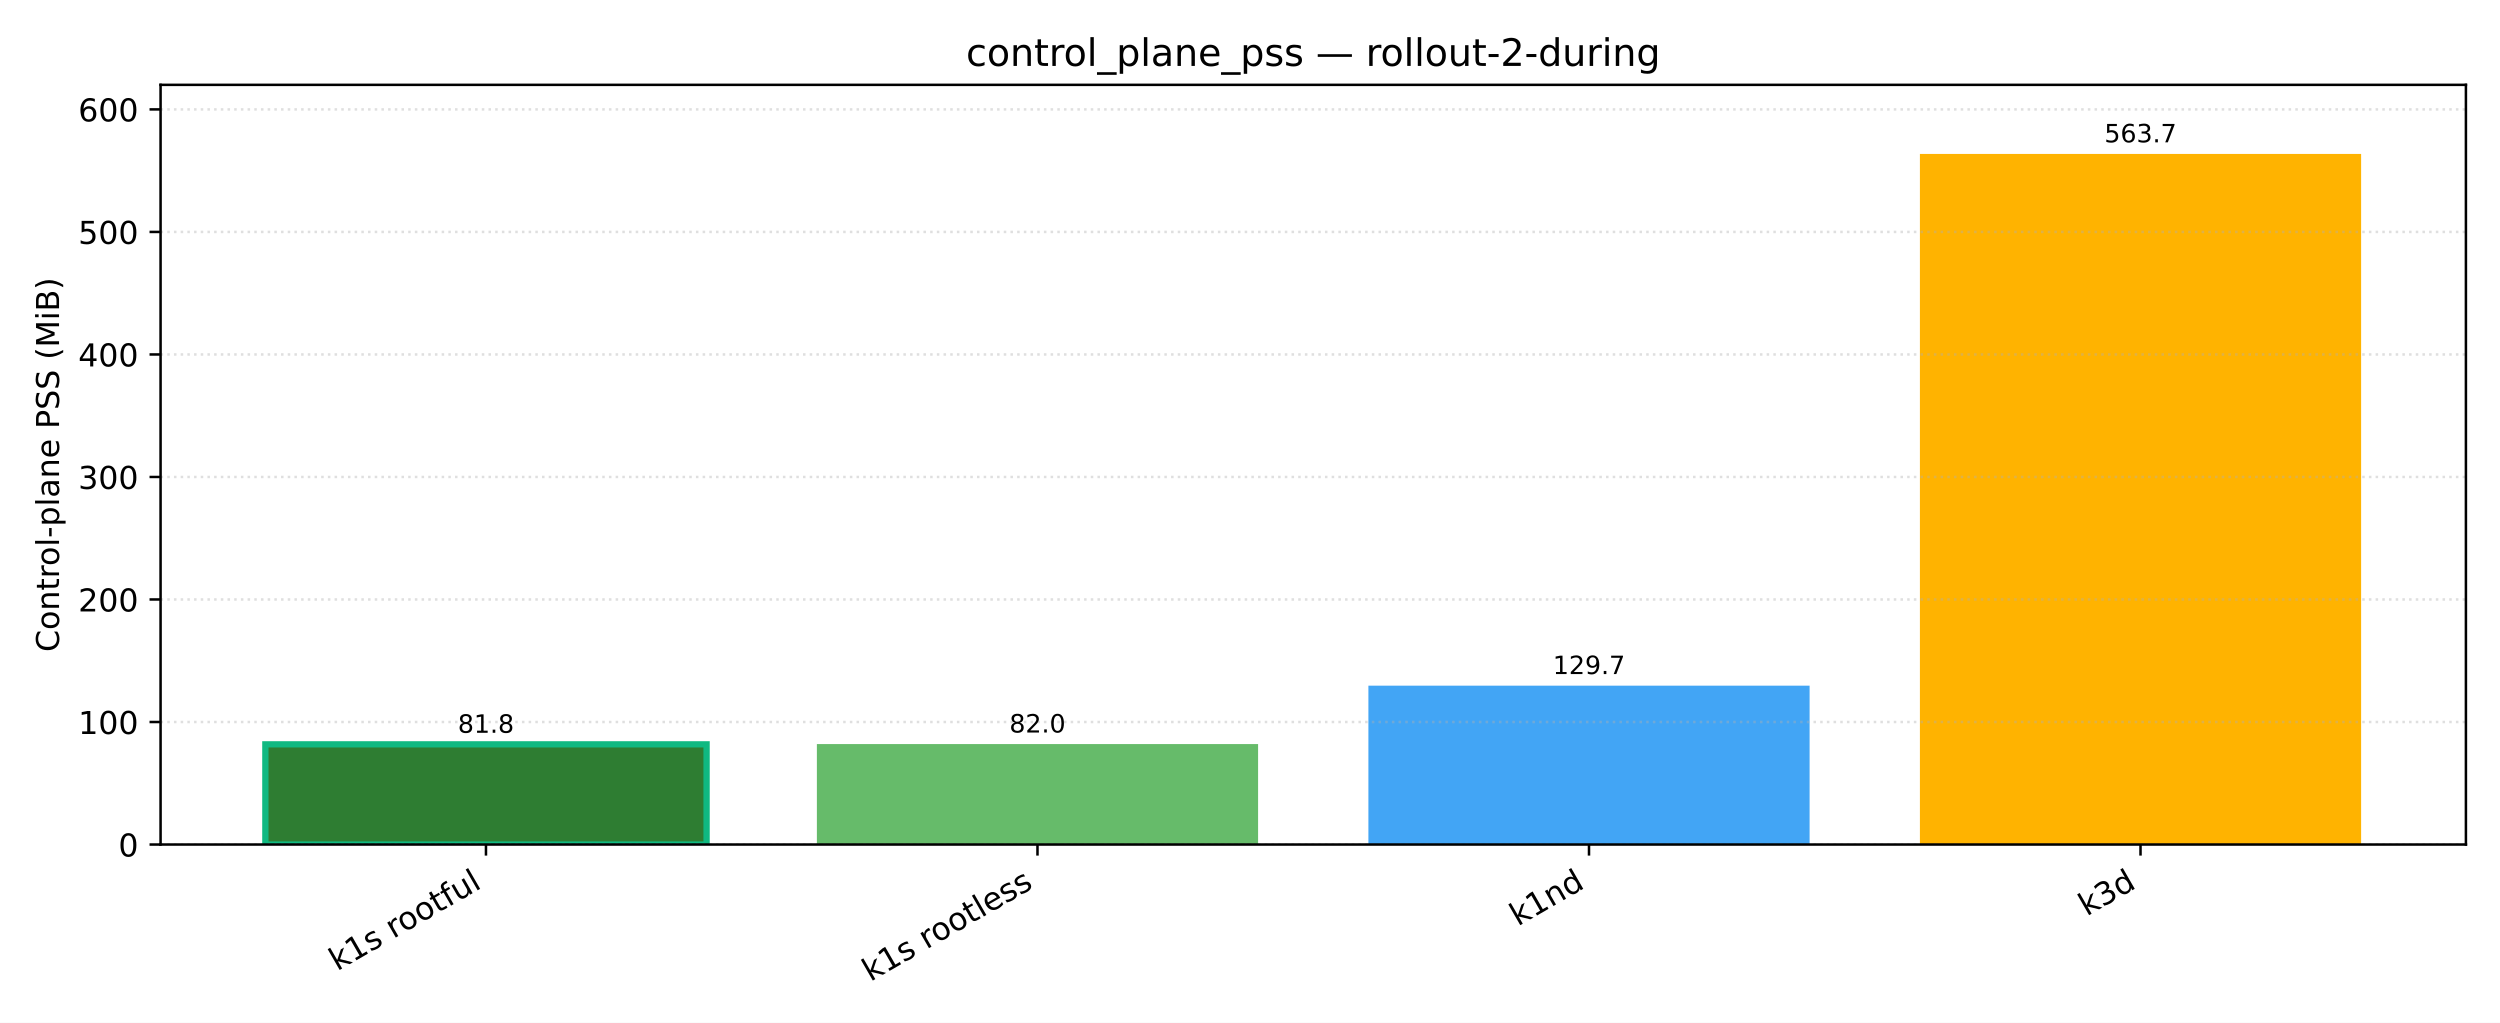
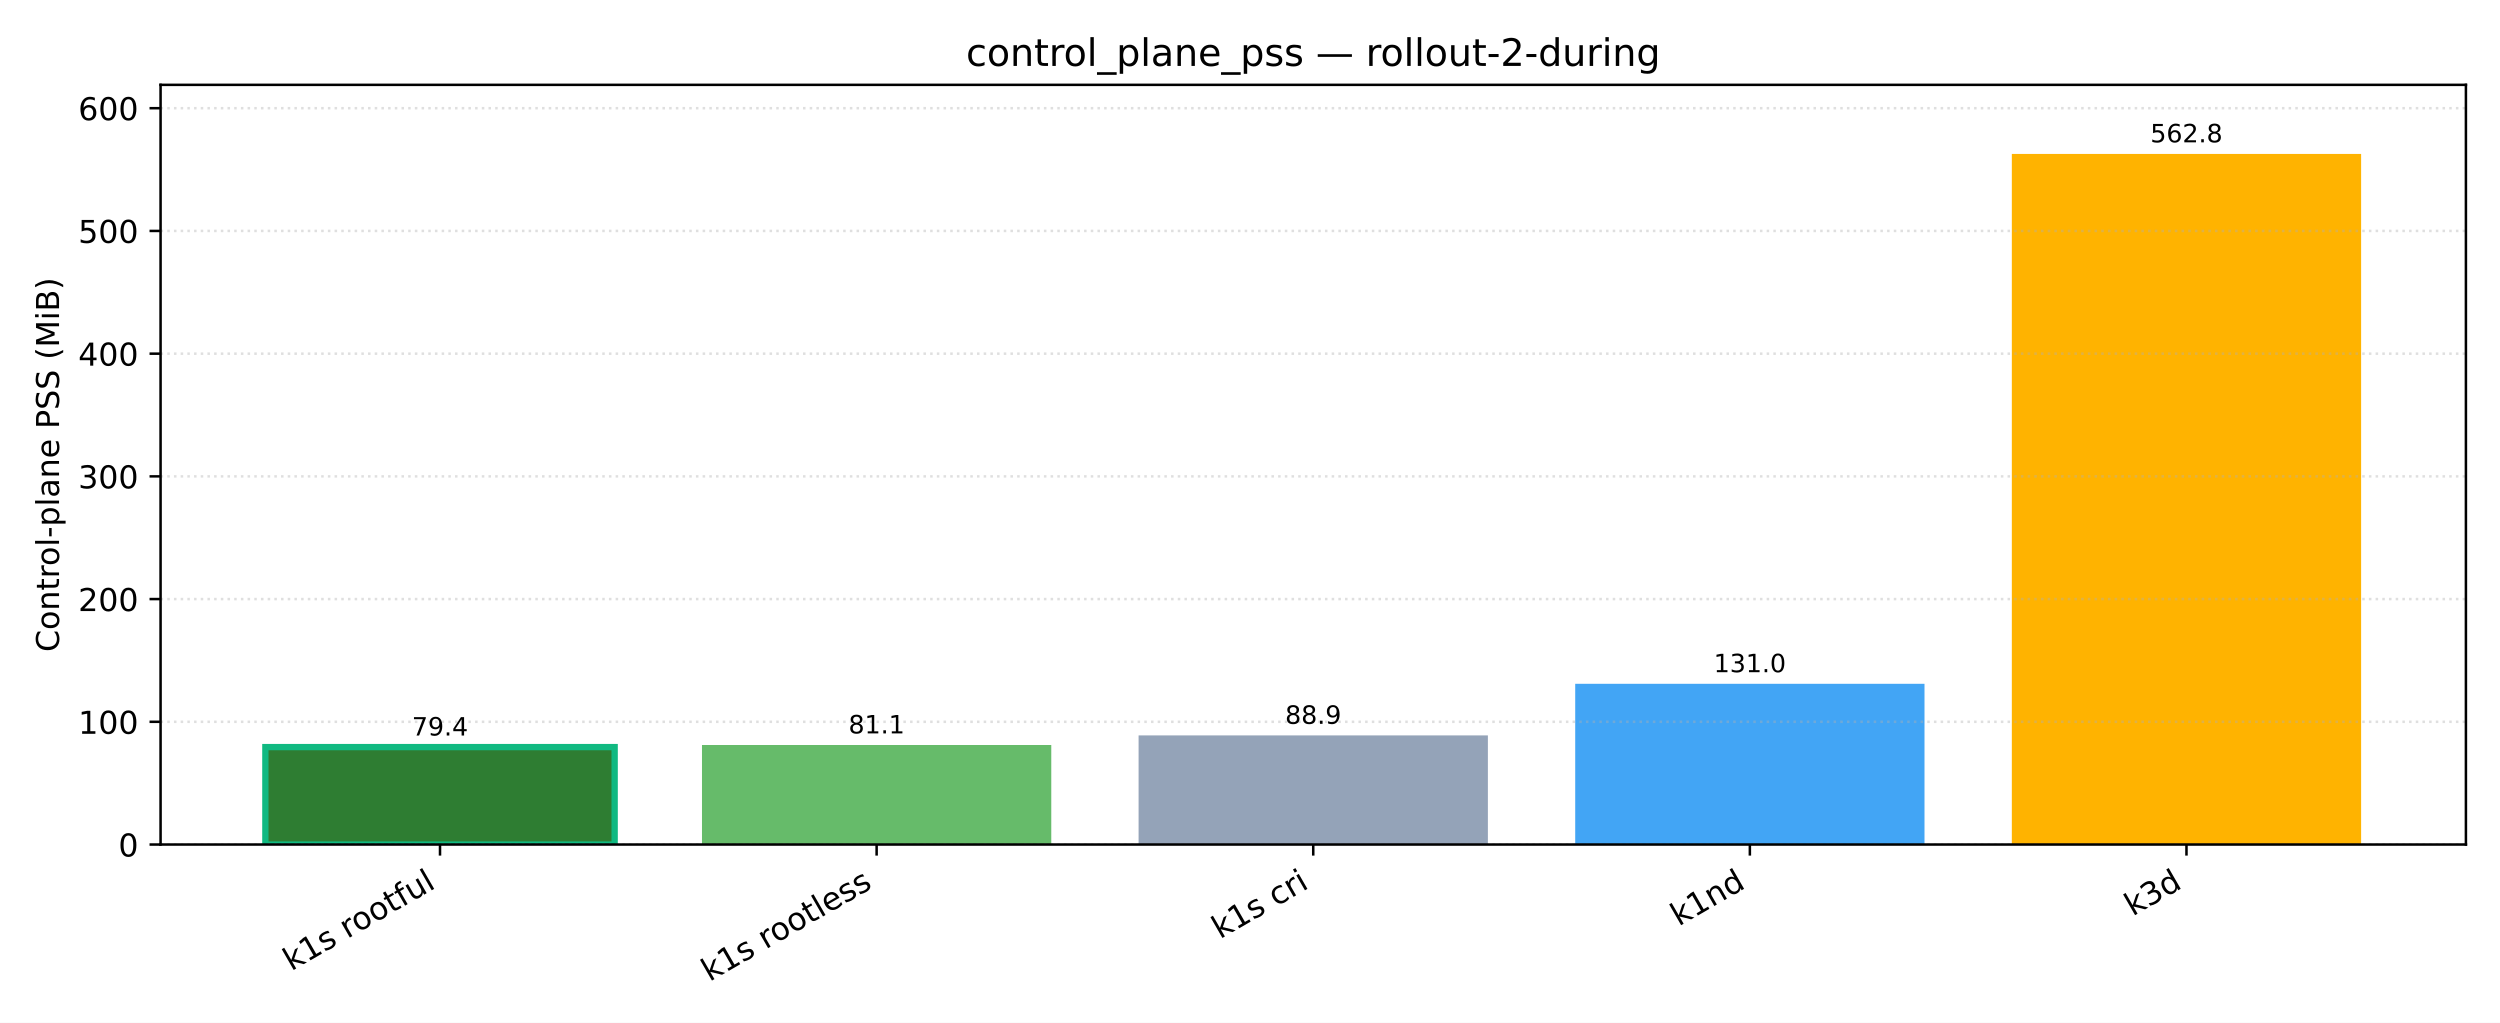
<svg xmlns="http://www.w3.org/2000/svg" xmlns:xlink="http://www.w3.org/1999/xlink" width="792pt" height="324pt" viewBox="0 0 792 324" version="1.1">
  <defs>
    <style type="text/css">*{stroke-linejoin: round; stroke-linecap: butt}</style>
  </defs>
  <g id="figure_1">
    <g id="patch_1">
      <path d="M 0 324  L 792 324  L 792 0  L 0 0  z " style="fill: #ffffff" />
    </g>
    <g id="axes_1">
      <g id="patch_2">
        <path d="M 50.87 267.545  L 781.2 267.545  L 781.2 26.88  L 50.87 26.88  z " style="fill: #ffffff" />
      </g>
      <g id="patch_3">
-         <path d="M 84.067 267.545  L 223.843 267.545  L 223.843 235.805  L 84.067 235.805  z " clip-path="url(#pb42c33255a)" style="fill: #2e7d32; stroke: #10b981; stroke-width: 2; stroke-linejoin: miter" />
+         <path d="M 84.067 267.545  L 194.723 267.545  L 194.723 236.677  L 84.067 236.677  z " clip-path="url(#pac175e869f)" style="fill: #2e7d32; stroke: #10b981; stroke-width: 2; stroke-linejoin: miter" />
      </g>
      <g id="patch_4">
-         <path d="M 258.787 267.545  L 398.563 267.545  L 398.563 235.722  L 258.787 235.722  z " clip-path="url(#pb42c33255a)" style="fill: #66bb6a" />
+         <path d="M 222.387 267.545  L 333.043 267.545  L 333.043 236.012  L 222.387 236.012  z " clip-path="url(#pac175e869f)" style="fill: #66bb6a" />
      </g>
      <g id="patch_5">
-         <path d="M 433.507 267.545  L 573.283 267.545  L 573.283 217.214  L 433.507 217.214  z " clip-path="url(#pb42c33255a)" style="fill: #42a5f5" />
+         <path d="M 360.707 267.545  L 471.363 267.545  L 471.363 232.973  L 360.707 232.973  z " clip-path="url(#pac175e869f)" style="fill: #94a3b8" />
      </g>
      <g id="patch_6">
-         <path d="M 608.227 267.545  L 748.003 267.545  L 748.003 48.759  L 608.227 48.759  z " clip-path="url(#pb42c33255a)" style="fill: #ffb300" />
+         <path d="M 499.027 267.545  L 609.683 267.545  L 609.683 216.622  L 499.027 216.622  z " clip-path="url(#pac175e869f)" style="fill: #42a5f5" />
+       </g>
+       <g id="patch_7">
+         <path d="M 637.347 267.545  L 748.003 267.545  L 748.003 48.759  L 637.347 48.759  z " clip-path="url(#pac175e869f)" style="fill: #ffb300" />
      </g>
      <g id="matplotlib.axis_1">
        <g id="xtick_1">
          <g id="line2d_1">
            <defs>
-               <path id="m0d0d97dedb" d="M 0 0  L 0 3.5  " style="stroke: #000000; stroke-width: 0.8" />
+               <path id="mcc27670ee5" d="M 0 0  L 0 3.5  " style="stroke: #000000; stroke-width: 0.8" />
            </defs>
            <g>
-               <use xlink:href="#m0d0d97dedb" x="153.955" y="267.545" style="stroke: #000000; stroke-width: 0.8" />
+               <use xlink:href="#mcc27670ee5" x="139.395" y="267.545" style="stroke: #000000; stroke-width: 0.8" />
            </g>
          </g>
          <g id="text_1">
-             <g transform="translate(106.8249 307.7361) rotate(-30) scale(0.1 -0.1)">
+             <g transform="translate(92.26486 307.7361) rotate(-30) scale(0.1 -0.1)">
              <defs>
                <path id="DejaVuSans-6b" d="M 581 4863  L 1159 4863  L 1159 1991  L 2875 3500  L 3609 3500  L 1753 1863  L 3688 0  L 2938 0  L 1159 1709  L 1159 0  L 581 0  L 581 4863  z " transform="scale(0.015625)" />
                <path id="DejaVuSans-31" d="M 794 531  L 1825 531  L 1825 4091  L 703 3866  L 703 4441  L 1819 4666  L 2450 4666  L 2450 531  L 3481 531  L 3481 0  L 794 0  L 794 531  z " transform="scale(0.015625)" />
                <path id="DejaVuSans-73" d="M 2834 3397  L 2834 2853  Q 2591 2978 2328 3040  Q 2066 3103 1784 3103  Q 1356 3103 1142 2972  Q 928 2841 928 2578  Q 928 2378 1081 2264  Q 1234 2150 1697 2047  L 1894 2003  Q 2506 1872 2764 1633  Q 3022 1394 3022 966  Q 3022 478 2636 193  Q 2250 -91 1575 -91  Q 1294 -91 989 -36  Q 684 19 347 128  L 347 722  Q 666 556 975 473  Q 1284 391 1588 391  Q 1994 391 2212 530  Q 2431 669 2431 922  Q 2431 1156 2273 1281  Q 2116 1406 1581 1522  L 1381 1569  Q 847 1681 609 1914  Q 372 2147 372 2553  Q 372 3047 722 3315  Q 1072 3584 1716 3584  Q 2034 3584 2315 3537  Q 2597 3491 2834 3397  z " transform="scale(0.015625)" />
                <path id="DejaVuSans-20" transform="scale(0.015625)" />
                <path id="DejaVuSans-72" d="M 2631 2963  Q 2534 3019 2420 3045  Q 2306 3072 2169 3072  Q 1681 3072 1420 2755  Q 1159 2438 1159 1844  L 1159 0  L 581 0  L 581 3500  L 1159 3500  L 1159 2956  Q 1341 3275 1631 3429  Q 1922 3584 2338 3584  Q 2397 3584 2469 3576  Q 2541 3569 2628 3553  L 2631 2963  z " transform="scale(0.015625)" />
                <path id="DejaVuSans-6f" d="M 1959 3097  Q 1497 3097 1228 2736  Q 959 2375 959 1747  Q 959 1119 1226 758  Q 1494 397 1959 397  Q 2419 397 2687 759  Q 2956 1122 2956 1747  Q 2956 2369 2687 2733  Q 2419 3097 1959 3097  z M 1959 3584  Q 2709 3584 3137 3096  Q 3566 2609 3566 1747  Q 3566 888 3137 398  Q 2709 -91 1959 -91  Q 1206 -91 779 398  Q 353 888 353 1747  Q 353 2609 779 3096  Q 1206 3584 1959 3584  z " transform="scale(0.015625)" />
                <path id="DejaVuSans-74" d="M 1172 4494  L 1172 3500  L 2356 3500  L 2356 3053  L 1172 3053  L 1172 1153  Q 1172 725 1289 603  Q 1406 481 1766 481  L 2356 481  L 2356 0  L 1766 0  Q 1100 0 847 248  Q 594 497 594 1153  L 594 3053  L 172 3053  L 172 3500  L 594 3500  L 594 4494  L 1172 4494  z " transform="scale(0.015625)" />
                <path id="DejaVuSans-66" d="M 2375 4863  L 2375 4384  L 1825 4384  Q 1516 4384 1395 4259  Q 1275 4134 1275 3809  L 1275 3500  L 2222 3500  L 2222 3053  L 1275 3053  L 1275 0  L 697 0  L 697 3053  L 147 3053  L 147 3500  L 697 3500  L 697 3744  Q 697 4328 969 4595  Q 1241 4863 1831 4863  L 2375 4863  z " transform="scale(0.015625)" />
                <path id="DejaVuSans-75" d="M 544 1381  L 544 3500  L 1119 3500  L 1119 1403  Q 1119 906 1312 657  Q 1506 409 1894 409  Q 2359 409 2629 706  Q 2900 1003 2900 1516  L 2900 3500  L 3475 3500  L 3475 0  L 2900 0  L 2900 538  Q 2691 219 2414 64  Q 2138 -91 1772 -91  Q 1169 -91 856 284  Q 544 659 544 1381  z M 1991 3584  L 1991 3584  z " transform="scale(0.015625)" />
                <path id="DejaVuSans-6c" d="M 603 4863  L 1178 4863  L 1178 0  L 603 0  L 603 4863  z " transform="scale(0.015625)" />
              </defs>
              <use xlink:href="#DejaVuSans-6b" />
              <use xlink:href="#DejaVuSans-31" transform="translate(57.91016 0)" />
              <use xlink:href="#DejaVuSans-73" transform="translate(121.5332 0)" />
              <use xlink:href="#DejaVuSans-20" transform="translate(173.6328 0)" />
              <use xlink:href="#DejaVuSans-72" transform="translate(205.4199 0)" />
              <use xlink:href="#DejaVuSans-6f" transform="translate(244.2832 0)" />
              <use xlink:href="#DejaVuSans-6f" transform="translate(305.4648 0)" />
              <use xlink:href="#DejaVuSans-74" transform="translate(366.6465 0)" />
              <use xlink:href="#DejaVuSans-66" transform="translate(405.8555 0)" />
              <use xlink:href="#DejaVuSans-75" transform="translate(441.0605 0)" />
              <use xlink:href="#DejaVuSans-6c" transform="translate(504.4395 0)" />
            </g>
          </g>
        </g>
        <g id="xtick_2">
          <g id="line2d_2">
            <g>
-               <use xlink:href="#m0d0d97dedb" x="328.675" y="267.545" style="stroke: #000000; stroke-width: 0.8" />
+               <use xlink:href="#mcc27670ee5" x="277.715" y="267.545" style="stroke: #000000; stroke-width: 0.8" />
            </g>
          </g>
          <g id="text_2">
-             <g transform="translate(275.7304 311.0931) rotate(-30) scale(0.1 -0.1)">
+             <g transform="translate(224.7704 311.0931) rotate(-30) scale(0.1 -0.1)">
              <defs>
                <path id="DejaVuSans-65" d="M 3597 1894  L 3597 1613  L 953 1613  Q 991 1019 1311 708  Q 1631 397 2203 397  Q 2534 397 2845 478  Q 3156 559 3463 722  L 3463 178  Q 3153 47 2828 -22  Q 2503 -91 2169 -91  Q 1331 -91 842 396  Q 353 884 353 1716  Q 353 2575 817 3079  Q 1281 3584 2069 3584  Q 2775 3584 3186 3129  Q 3597 2675 3597 1894  z M 3022 2063  Q 3016 2534 2758 2815  Q 2500 3097 2075 3097  Q 1594 3097 1305 2825  Q 1016 2553 972 2059  L 3022 2063  z " transform="scale(0.015625)" />
              </defs>
              <use xlink:href="#DejaVuSans-6b" />
              <use xlink:href="#DejaVuSans-31" transform="translate(57.91016 0)" />
              <use xlink:href="#DejaVuSans-73" transform="translate(121.5332 0)" />
              <use xlink:href="#DejaVuSans-20" transform="translate(173.6328 0)" />
              <use xlink:href="#DejaVuSans-72" transform="translate(205.4199 0)" />
              <use xlink:href="#DejaVuSans-6f" transform="translate(244.2832 0)" />
              <use xlink:href="#DejaVuSans-6f" transform="translate(305.4648 0)" />
              <use xlink:href="#DejaVuSans-74" transform="translate(366.6465 0)" />
              <use xlink:href="#DejaVuSans-6c" transform="translate(405.8555 0)" />
              <use xlink:href="#DejaVuSans-65" transform="translate(433.6387 0)" />
              <use xlink:href="#DejaVuSans-73" transform="translate(495.1621 0)" />
              <use xlink:href="#DejaVuSans-73" transform="translate(547.2617 0)" />
            </g>
          </g>
        </g>
        <g id="xtick_3">
          <g id="line2d_3">
            <g>
-               <use xlink:href="#m0d0d97dedb" x="503.395" y="267.545" style="stroke: #000000; stroke-width: 0.8" />
+               <use xlink:href="#mcc27670ee5" x="416.035" y="267.545" style="stroke: #000000; stroke-width: 0.8" />
            </g>
          </g>
          <g id="text_3">
-             <g transform="translate(480.8439 293.5454) rotate(-30) scale(0.1 -0.1)">
+             <g transform="translate(386.4786 297.59) rotate(-30) scale(0.1 -0.1)">
+               <defs>
+                 <path id="DejaVuSans-63" d="M 3122 3366  L 3122 2828  Q 2878 2963 2633 3030  Q 2388 3097 2138 3097  Q 1578 3097 1268 2742  Q 959 2388 959 1747  Q 959 1106 1268 751  Q 1578 397 2138 397  Q 2388 397 2633 464  Q 2878 531 3122 666  L 3122 134  Q 2881 22 2623 -34  Q 2366 -91 2075 -91  Q 1284 -91 818 406  Q 353 903 353 1747  Q 353 2603 823 3093  Q 1294 3584 2113 3584  Q 2378 3584 2631 3529  Q 2884 3475 3122 3366  z " transform="scale(0.015625)" />
+                 <path id="DejaVuSans-69" d="M 603 3500  L 1178 3500  L 1178 0  L 603 0  L 603 3500  z M 603 4863  L 1178 4863  L 1178 4134  L 603 4134  L 603 4863  z " transform="scale(0.015625)" />
+               </defs>
+               <use xlink:href="#DejaVuSans-6b" />
+               <use xlink:href="#DejaVuSans-31" transform="translate(57.91016 0)" />
+               <use xlink:href="#DejaVuSans-73" transform="translate(121.5332 0)" />
+               <use xlink:href="#DejaVuSans-20" transform="translate(173.6328 0)" />
+               <use xlink:href="#DejaVuSans-63" transform="translate(205.4199 0)" />
+               <use xlink:href="#DejaVuSans-72" transform="translate(260.4004 0)" />
+               <use xlink:href="#DejaVuSans-69" transform="translate(301.5137 0)" />
+             </g>
+           </g>
+         </g>
+         <g id="xtick_4">
+           <g id="line2d_4">
+             <g>
+               <use xlink:href="#mcc27670ee5" x="554.355" y="267.545" style="stroke: #000000; stroke-width: 0.8" />
+             </g>
+           </g>
+           <g id="text_4">
+             <g transform="translate(531.804 293.5454) rotate(-30) scale(0.1 -0.1)">
              <defs>
                <path id="DejaVuSans-6e" d="M 3513 2113  L 3513 0  L 2938 0  L 2938 2094  Q 2938 2591 2744 2837  Q 2550 3084 2163 3084  Q 1697 3084 1428 2787  Q 1159 2491 1159 1978  L 1159 0  L 581 0  L 581 3500  L 1159 3500  L 1159 2956  Q 1366 3272 1645 3428  Q 1925 3584 2291 3584  Q 2894 3584 3203 3211  Q 3513 2838 3513 2113  z " transform="scale(0.015625)" />
                <path id="DejaVuSans-64" d="M 2906 2969  L 2906 4863  L 3481 4863  L 3481 0  L 2906 0  L 2906 525  Q 2725 213 2448 61  Q 2172 -91 1784 -91  Q 1150 -91 751 415  Q 353 922 353 1747  Q 353 2572 751 3078  Q 1150 3584 1784 3584  Q 2172 3584 2448 3432  Q 2725 3281 2906 2969  z M 947 1747  Q 947 1113 1208 752  Q 1469 391 1925 391  Q 2381 391 2643 752  Q 2906 1113 2906 1747  Q 2906 2381 2643 2742  Q 2381 3103 1925 3103  Q 1469 3103 1208 2742  Q 947 2381 947 1747  z " transform="scale(0.015625)" />
              </defs>
              <use xlink:href="#DejaVuSans-6b" />
              <use xlink:href="#DejaVuSans-31" transform="translate(57.91016 0)" />
              <use xlink:href="#DejaVuSans-6e" transform="translate(121.5332 0)" />
              <use xlink:href="#DejaVuSans-64" transform="translate(184.9121 0)" />
            </g>
          </g>
        </g>
-         <g id="xtick_4">
-           <g id="line2d_4">
-             <g>
-               <use xlink:href="#m0d0d97dedb" x="678.115" y="267.545" style="stroke: #000000; stroke-width: 0.8" />
-             </g>
-           </g>
-           <g id="text_4">
-             <g transform="translate(661.0525 290.3767) rotate(-30) scale(0.1 -0.1)">
+         <g id="xtick_5">
+           <g id="line2d_5">
+             <g>
+               <use xlink:href="#mcc27670ee5" x="692.675" y="267.545" style="stroke: #000000; stroke-width: 0.8" />
+             </g>
+           </g>
+           <g id="text_5">
+             <g transform="translate(675.6125 290.3767) rotate(-30) scale(0.1 -0.1)">
              <defs>
                <path id="DejaVuSans-33" d="M 2597 2516  Q 3050 2419 3304 2112  Q 3559 1806 3559 1356  Q 3559 666 3084 287  Q 2609 -91 1734 -91  Q 1441 -91 1130 -33  Q 819 25 488 141  L 488 750  Q 750 597 1062 519  Q 1375 441 1716 441  Q 2309 441 2620 675  Q 2931 909 2931 1356  Q 2931 1769 2642 2001  Q 2353 2234 1838 2234  L 1294 2234  L 1294 2753  L 1863 2753  Q 2328 2753 2575 2939  Q 2822 3125 2822 3475  Q 2822 3834 2567 4026  Q 2313 4219 1838 4219  Q 1578 4219 1281 4162  Q 984 4106 628 3988  L 628 4550  Q 988 4650 1302 4700  Q 1616 4750 1894 4750  Q 2613 4750 3031 4423  Q 3450 4097 3450 3541  Q 3450 3153 3228 2886  Q 3006 2619 2597 2516  z " transform="scale(0.015625)" />
              </defs>
              <use xlink:href="#DejaVuSans-6b" />
              <use xlink:href="#DejaVuSans-33" transform="translate(57.91016 0)" />
              <use xlink:href="#DejaVuSans-64" transform="translate(121.5332 0)" />
            </g>
          </g>
        </g>
      </g>
      <g id="matplotlib.axis_2">
        <g id="ytick_1">
-           <g id="line2d_5">
-             <path d="M 50.87 267.545  L 781.2 267.545  " clip-path="url(#pb42c33255a)" style="fill: none; stroke-dasharray: 0.8,1.32; stroke-dashoffset: 0; stroke: #b0b0b0; stroke-opacity: 0.4; stroke-width: 0.8" />
-           </g>
          <g id="line2d_6">
+             <path d="M 50.87 267.545  L 781.2 267.545  " clip-path="url(#pac175e869f)" style="fill: none; stroke-dasharray: 0.8,1.32; stroke-dashoffset: 0; stroke: #b0b0b0; stroke-opacity: 0.4; stroke-width: 0.8" />
+           </g>
+           <g id="line2d_7">
            <defs>
-               <path id="mce0dc1d241" d="M 0 0  L -3.5 0  " style="stroke: #000000; stroke-width: 0.8" />
+               <path id="m2faf3d9faf" d="M 0 0  L -3.5 0  " style="stroke: #000000; stroke-width: 0.8" />
            </defs>
            <g>
-               <use xlink:href="#mce0dc1d241" x="50.87" y="267.545" style="stroke: #000000; stroke-width: 0.8" />
-             </g>
-           </g>
-           <g id="text_5">
+               <use xlink:href="#m2faf3d9faf" x="50.87" y="267.545" style="stroke: #000000; stroke-width: 0.8" />
+             </g>
+           </g>
+           <g id="text_6">
            <g transform="translate(37.5075 271.3447) scale(0.1 -0.1)">
              <defs>
                <path id="DejaVuSans-30" d="M 2034 4250  Q 1547 4250 1301 3770  Q 1056 3291 1056 2328  Q 1056 1369 1301 889  Q 1547 409 2034 409  Q 2525 409 2770 889  Q 3016 1369 3016 2328  Q 3016 3291 2770 3770  Q 2525 4250 2034 4250  z M 2034 4750  Q 2819 4750 3233 4129  Q 3647 3509 3647 2328  Q 3647 1150 3233 529  Q 2819 -91 2034 -91  Q 1250 -91 836 529  Q 422 1150 422 2328  Q 422 3509 836 4129  Q 1250 4750 2034 4750  z " transform="scale(0.015625)" />
              </defs>
              <use xlink:href="#DejaVuSans-30" />
            </g>
          </g>
        </g>
        <g id="ytick_2">
-           <g id="line2d_7">
-             <path d="M 50.87 228.731  L 781.2 228.731  " clip-path="url(#pb42c33255a)" style="fill: none; stroke-dasharray: 0.8,1.32; stroke-dashoffset: 0; stroke: #b0b0b0; stroke-opacity: 0.4; stroke-width: 0.8" />
-           </g>
          <g id="line2d_8">
-             <g>
-               <use xlink:href="#mce0dc1d241" x="50.87" y="228.731" style="stroke: #000000; stroke-width: 0.8" />
-             </g>
-           </g>
-           <g id="text_6">
-             <g transform="translate(24.7825 232.5301) scale(0.1 -0.1)">
+             <path d="M 50.87 228.668  L 781.2 228.668  " clip-path="url(#pac175e869f)" style="fill: none; stroke-dasharray: 0.8,1.32; stroke-dashoffset: 0; stroke: #b0b0b0; stroke-opacity: 0.4; stroke-width: 0.8" />
+           </g>
+           <g id="line2d_9">
+             <g>
+               <use xlink:href="#m2faf3d9faf" x="50.87" y="228.668" style="stroke: #000000; stroke-width: 0.8" />
+             </g>
+           </g>
+           <g id="text_7">
+             <g transform="translate(24.7825 232.4669) scale(0.1 -0.1)">
              <use xlink:href="#DejaVuSans-31" />
              <use xlink:href="#DejaVuSans-30" transform="translate(63.62305 0)" />
              <use xlink:href="#DejaVuSans-30" transform="translate(127.2461 0)" />
            </g>
          </g>
        </g>
        <g id="ytick_3">
-           <g id="line2d_9">
-             <path d="M 50.87 189.916  L 781.2 189.916  " clip-path="url(#pb42c33255a)" style="fill: none; stroke-dasharray: 0.8,1.32; stroke-dashoffset: 0; stroke: #b0b0b0; stroke-opacity: 0.4; stroke-width: 0.8" />
-           </g>
          <g id="line2d_10">
-             <g>
-               <use xlink:href="#mce0dc1d241" x="50.87" y="189.916" style="stroke: #000000; stroke-width: 0.8" />
-             </g>
-           </g>
-           <g id="text_7">
-             <g transform="translate(24.7825 193.7156) scale(0.1 -0.1)">
+             <path d="M 50.87 189.79  L 781.2 189.79  " clip-path="url(#pac175e869f)" style="fill: none; stroke-dasharray: 0.8,1.32; stroke-dashoffset: 0; stroke: #b0b0b0; stroke-opacity: 0.4; stroke-width: 0.8" />
+           </g>
+           <g id="line2d_11">
+             <g>
+               <use xlink:href="#m2faf3d9faf" x="50.87" y="189.79" style="stroke: #000000; stroke-width: 0.8" />
+             </g>
+           </g>
+           <g id="text_8">
+             <g transform="translate(24.7825 193.5891) scale(0.1 -0.1)">
              <defs>
                <path id="DejaVuSans-32" d="M 1228 531  L 3431 531  L 3431 0  L 469 0  L 469 531  Q 828 903 1448 1529  Q 2069 2156 2228 2338  Q 2531 2678 2651 2914  Q 2772 3150 2772 3378  Q 2772 3750 2511 3984  Q 2250 4219 1831 4219  Q 1534 4219 1204 4116  Q 875 4013 500 3803  L 500 4441  Q 881 4594 1212 4672  Q 1544 4750 1819 4750  Q 2544 4750 2975 4387  Q 3406 4025 3406 3419  Q 3406 3131 3298 2873  Q 3191 2616 2906 2266  Q 2828 2175 2409 1742  Q 1991 1309 1228 531  z " transform="scale(0.015625)" />
              </defs>
              <use xlink:href="#DejaVuSans-32" />
              <use xlink:href="#DejaVuSans-30" transform="translate(63.62305 0)" />
              <use xlink:href="#DejaVuSans-30" transform="translate(127.2461 0)" />
            </g>
          </g>
        </g>
        <g id="ytick_4">
-           <g id="line2d_11">
-             <path d="M 50.87 151.102  L 781.2 151.102  " clip-path="url(#pb42c33255a)" style="fill: none; stroke-dasharray: 0.8,1.32; stroke-dashoffset: 0; stroke: #b0b0b0; stroke-opacity: 0.4; stroke-width: 0.8" />
-           </g>
          <g id="line2d_12">
-             <g>
-               <use xlink:href="#mce0dc1d241" x="50.87" y="151.102" style="stroke: #000000; stroke-width: 0.8" />
-             </g>
-           </g>
-           <g id="text_8">
-             <g transform="translate(24.7825 154.901) scale(0.1 -0.1)">
+             <path d="M 50.87 150.912  L 781.2 150.912  " clip-path="url(#pac175e869f)" style="fill: none; stroke-dasharray: 0.8,1.32; stroke-dashoffset: 0; stroke: #b0b0b0; stroke-opacity: 0.4; stroke-width: 0.8" />
+           </g>
+           <g id="line2d_13">
+             <g>
+               <use xlink:href="#m2faf3d9faf" x="50.87" y="150.912" style="stroke: #000000; stroke-width: 0.8" />
+             </g>
+           </g>
+           <g id="text_9">
+             <g transform="translate(24.7825 154.7112) scale(0.1 -0.1)">
              <use xlink:href="#DejaVuSans-33" />
              <use xlink:href="#DejaVuSans-30" transform="translate(63.62305 0)" />
              <use xlink:href="#DejaVuSans-30" transform="translate(127.2461 0)" />
            </g>
          </g>
        </g>
        <g id="ytick_5">
-           <g id="line2d_13">
-             <path d="M 50.87 112.287  L 781.2 112.287  " clip-path="url(#pb42c33255a)" style="fill: none; stroke-dasharray: 0.8,1.32; stroke-dashoffset: 0; stroke: #b0b0b0; stroke-opacity: 0.4; stroke-width: 0.8" />
-           </g>
          <g id="line2d_14">
-             <g>
-               <use xlink:href="#mce0dc1d241" x="50.87" y="112.287" style="stroke: #000000; stroke-width: 0.8" />
-             </g>
-           </g>
-           <g id="text_9">
-             <g transform="translate(24.7825 116.0864) scale(0.1 -0.1)">
+             <path d="M 50.87 112.034  L 781.2 112.034  " clip-path="url(#pac175e869f)" style="fill: none; stroke-dasharray: 0.8,1.32; stroke-dashoffset: 0; stroke: #b0b0b0; stroke-opacity: 0.4; stroke-width: 0.8" />
+           </g>
+           <g id="line2d_15">
+             <g>
+               <use xlink:href="#m2faf3d9faf" x="50.87" y="112.034" style="stroke: #000000; stroke-width: 0.8" />
+             </g>
+           </g>
+           <g id="text_10">
+             <g transform="translate(24.7825 115.8334) scale(0.1 -0.1)">
              <defs>
                <path id="DejaVuSans-34" d="M 2419 4116  L 825 1625  L 2419 1625  L 2419 4116  z M 2253 4666  L 3047 4666  L 3047 1625  L 3713 1625  L 3713 1100  L 3047 1100  L 3047 0  L 2419 0  L 2419 1100  L 313 1100  L 313 1709  L 2253 4666  z " transform="scale(0.015625)" />
              </defs>
              <use xlink:href="#DejaVuSans-34" />
              <use xlink:href="#DejaVuSans-30" transform="translate(63.62305 0)" />
              <use xlink:href="#DejaVuSans-30" transform="translate(127.2461 0)" />
            </g>
          </g>
        </g>
        <g id="ytick_6">
-           <g id="line2d_15">
-             <path d="M 50.87 73.473  L 781.2 73.473  " clip-path="url(#pb42c33255a)" style="fill: none; stroke-dasharray: 0.8,1.32; stroke-dashoffset: 0; stroke: #b0b0b0; stroke-opacity: 0.4; stroke-width: 0.8" />
-           </g>
          <g id="line2d_16">
-             <g>
-               <use xlink:href="#mce0dc1d241" x="50.87" y="73.473" style="stroke: #000000; stroke-width: 0.8" />
-             </g>
-           </g>
-           <g id="text_10">
-             <g transform="translate(24.7825 77.27186) scale(0.1 -0.1)">
+             <path d="M 50.87 73.156  L 781.2 73.156  " clip-path="url(#pac175e869f)" style="fill: none; stroke-dasharray: 0.8,1.32; stroke-dashoffset: 0; stroke: #b0b0b0; stroke-opacity: 0.4; stroke-width: 0.8" />
+           </g>
+           <g id="line2d_17">
+             <g>
+               <use xlink:href="#m2faf3d9faf" x="50.87" y="73.156" style="stroke: #000000; stroke-width: 0.8" />
+             </g>
+           </g>
+           <g id="text_11">
+             <g transform="translate(24.7825 76.95562) scale(0.1 -0.1)">
              <defs>
                <path id="DejaVuSans-35" d="M 691 4666  L 3169 4666  L 3169 4134  L 1269 4134  L 1269 2991  Q 1406 3038 1543 3061  Q 1681 3084 1819 3084  Q 2600 3084 3056 2656  Q 3513 2228 3513 1497  Q 3513 744 3044 326  Q 2575 -91 1722 -91  Q 1428 -91 1123 -41  Q 819 9 494 109  L 494 744  Q 775 591 1075 516  Q 1375 441 1709 441  Q 2250 441 2565 725  Q 2881 1009 2881 1497  Q 2881 1984 2565 2268  Q 2250 2553 1709 2553  Q 1456 2553 1204 2497  Q 953 2441 691 2322  L 691 4666  z " transform="scale(0.015625)" />
              </defs>
              <use xlink:href="#DejaVuSans-35" />
              <use xlink:href="#DejaVuSans-30" transform="translate(63.62305 0)" />
              <use xlink:href="#DejaVuSans-30" transform="translate(127.2461 0)" />
            </g>
          </g>
        </g>
        <g id="ytick_7">
-           <g id="line2d_17">
-             <path d="M 50.87 34.658  L 781.2 34.658  " clip-path="url(#pb42c33255a)" style="fill: none; stroke-dasharray: 0.8,1.32; stroke-dashoffset: 0; stroke: #b0b0b0; stroke-opacity: 0.4; stroke-width: 0.8" />
-           </g>
          <g id="line2d_18">
-             <g>
-               <use xlink:href="#mce0dc1d241" x="50.87" y="34.658" style="stroke: #000000; stroke-width: 0.8" />
-             </g>
-           </g>
-           <g id="text_11">
-             <g transform="translate(24.7825 38.45729) scale(0.1 -0.1)">
+             <path d="M 50.87 34.279  L 781.2 34.279  " clip-path="url(#pac175e869f)" style="fill: none; stroke-dasharray: 0.8,1.32; stroke-dashoffset: 0; stroke: #b0b0b0; stroke-opacity: 0.4; stroke-width: 0.8" />
+           </g>
+           <g id="line2d_19">
+             <g>
+               <use xlink:href="#m2faf3d9faf" x="50.87" y="34.279" style="stroke: #000000; stroke-width: 0.8" />
+             </g>
+           </g>
+           <g id="text_12">
+             <g transform="translate(24.7825 38.07781) scale(0.1 -0.1)">
              <defs>
                <path id="DejaVuSans-36" d="M 2113 2584  Q 1688 2584 1439 2293  Q 1191 2003 1191 1497  Q 1191 994 1439 701  Q 1688 409 2113 409  Q 2538 409 2786 701  Q 3034 994 3034 1497  Q 3034 2003 2786 2293  Q 2538 2584 2113 2584  z M 3366 4563  L 3366 3988  Q 3128 4100 2886 4159  Q 2644 4219 2406 4219  Q 1781 4219 1451 3797  Q 1122 3375 1075 2522  Q 1259 2794 1537 2939  Q 1816 3084 2150 3084  Q 2853 3084 3261 2657  Q 3669 2231 3669 1497  Q 3669 778 3244 343  Q 2819 -91 2113 -91  Q 1303 -91 875 529  Q 447 1150 447 2328  Q 447 3434 972 4092  Q 1497 4750 2381 4750  Q 2619 4750 2861 4703  Q 3103 4656 3366 4563  z " transform="scale(0.015625)" />
              </defs>
              <use xlink:href="#DejaVuSans-36" />
              <use xlink:href="#DejaVuSans-30" transform="translate(63.62305 0)" />
              <use xlink:href="#DejaVuSans-30" transform="translate(127.2461 0)" />
            </g>
          </g>
        </g>
-         <g id="text_12">
+         <g id="text_13">
          <g transform="translate(18.70281 206.537) rotate(-90) scale(0.1 -0.1)">
            <defs>
              <path id="DejaVuSans-43" d="M 4122 4306  L 4122 3641  Q 3803 3938 3442 4084  Q 3081 4231 2675 4231  Q 1875 4231 1450 3742  Q 1025 3253 1025 2328  Q 1025 1406 1450 917  Q 1875 428 2675 428  Q 3081 428 3442 575  Q 3803 722 4122 1019  L 4122 359  Q 3791 134 3420 21  Q 3050 -91 2638 -91  Q 1578 -91 968 557  Q 359 1206 359 2328  Q 359 3453 968 4101  Q 1578 4750 2638 4750  Q 3056 4750 3426 4639  Q 3797 4528 4122 4306  z " transform="scale(0.015625)" />
              <path id="DejaVuSans-2011" d="M 313 2009  L 1997 2009  L 1997 1497  L 313 1497  L 313 2009  z " transform="scale(0.015625)" />
              <path id="DejaVuSans-70" d="M 1159 525  L 1159 -1331  L 581 -1331  L 581 3500  L 1159 3500  L 1159 2969  Q 1341 3281 1617 3432  Q 1894 3584 2278 3584  Q 2916 3584 3314 3078  Q 3713 2572 3713 1747  Q 3713 922 3314 415  Q 2916 -91 2278 -91  Q 1894 -91 1617 61  Q 1341 213 1159 525  z M 3116 1747  Q 3116 2381 2855 2742  Q 2594 3103 2138 3103  Q 1681 3103 1420 2742  Q 1159 2381 1159 1747  Q 1159 1113 1420 752  Q 1681 391 2138 391  Q 2594 391 2855 752  Q 3116 1113 3116 1747  z " transform="scale(0.015625)" />
              <path id="DejaVuSans-61" d="M 2194 1759  Q 1497 1759 1228 1600  Q 959 1441 959 1056  Q 959 750 1161 570  Q 1363 391 1709 391  Q 2188 391 2477 730  Q 2766 1069 2766 1631  L 2766 1759  L 2194 1759  z M 3341 1997  L 3341 0  L 2766 0  L 2766 531  Q 2569 213 2275 61  Q 1981 -91 1556 -91  Q 1019 -91 701 211  Q 384 513 384 1019  Q 384 1609 779 1909  Q 1175 2209 1959 2209  L 2766 2209  L 2766 2266  Q 2766 2663 2505 2880  Q 2244 3097 1772 3097  Q 1472 3097 1187 3025  Q 903 2953 641 2809  L 641 3341  Q 956 3463 1253 3523  Q 1550 3584 1831 3584  Q 2591 3584 2966 3190  Q 3341 2797 3341 1997  z " transform="scale(0.015625)" />
              <path id="DejaVuSans-50" d="M 1259 4147  L 1259 2394  L 2053 2394  Q 2494 2394 2734 2622  Q 2975 2850 2975 3272  Q 2975 3691 2734 3919  Q 2494 4147 2053 4147  L 1259 4147  z M 628 4666  L 2053 4666  Q 2838 4666 3239 4311  Q 3641 3956 3641 3272  Q 3641 2581 3239 2228  Q 2838 1875 2053 1875  L 1259 1875  L 1259 0  L 628 0  L 628 4666  z " transform="scale(0.015625)" />
              <path id="DejaVuSans-53" d="M 3425 4513  L 3425 3897  Q 3066 4069 2747 4153  Q 2428 4238 2131 4238  Q 1616 4238 1336 4038  Q 1056 3838 1056 3469  Q 1056 3159 1242 3001  Q 1428 2844 1947 2747  L 2328 2669  Q 3034 2534 3370 2195  Q 3706 1856 3706 1288  Q 3706 609 3251 259  Q 2797 -91 1919 -91  Q 1588 -91 1214 -16  Q 841 59 441 206  L 441 856  Q 825 641 1194 531  Q 1563 422 1919 422  Q 2459 422 2753 634  Q 3047 847 3047 1241  Q 3047 1584 2836 1778  Q 2625 1972 2144 2069  L 1759 2144  Q 1053 2284 737 2584  Q 422 2884 422 3419  Q 422 4038 858 4394  Q 1294 4750 2059 4750  Q 2388 4750 2728 4690  Q 3069 4631 3425 4513  z " transform="scale(0.015625)" />
              <path id="DejaVuSans-28" d="M 1984 4856  Q 1566 4138 1362 3434  Q 1159 2731 1159 2009  Q 1159 1288 1364 580  Q 1569 -128 1984 -844  L 1484 -844  Q 1016 -109 783 600  Q 550 1309 550 2009  Q 550 2706 781 3412  Q 1013 4119 1484 4856  L 1984 4856  z " transform="scale(0.015625)" />
              <path id="DejaVuSans-4d" d="M 628 4666  L 1569 4666  L 2759 1491  L 3956 4666  L 4897 4666  L 4897 0  L 4281 0  L 4281 4097  L 3078 897  L 2444 897  L 1241 4097  L 1241 0  L 628 0  L 628 4666  z " transform="scale(0.015625)" />
-               <path id="DejaVuSans-69" d="M 603 3500  L 1178 3500  L 1178 0  L 603 0  L 603 3500  z M 603 4863  L 1178 4863  L 1178 4134  L 603 4134  L 603 4863  z " transform="scale(0.015625)" />
              <path id="DejaVuSans-42" d="M 1259 2228  L 1259 519  L 2272 519  Q 2781 519 3026 730  Q 3272 941 3272 1375  Q 3272 1813 3026 2020  Q 2781 2228 2272 2228  L 1259 2228  z M 1259 4147  L 1259 2741  L 2194 2741  Q 2656 2741 2882 2914  Q 3109 3088 3109 3444  Q 3109 3797 2882 3972  Q 2656 4147 2194 4147  L 1259 4147  z M 628 4666  L 2241 4666  Q 2963 4666 3353 4366  Q 3744 4066 3744 3513  Q 3744 3084 3544 2831  Q 3344 2578 2956 2516  Q 3422 2416 3680 2098  Q 3938 1781 3938 1306  Q 3938 681 3513 340  Q 3088 0 2303 0  L 628 0  L 628 4666  z " transform="scale(0.015625)" />
              <path id="DejaVuSans-29" d="M 513 4856  L 1013 4856  Q 1481 4119 1714 3412  Q 1947 2706 1947 2009  Q 1947 1309 1714 600  Q 1481 -109 1013 -844  L 513 -844  Q 928 -128 1133 580  Q 1338 1288 1338 2009  Q 1338 2731 1133 3434  Q 928 4138 513 4856  z " transform="scale(0.015625)" />
            </defs>
            <use xlink:href="#DejaVuSans-43" />
            <use xlink:href="#DejaVuSans-6f" transform="translate(69.82422 0)" />
            <use xlink:href="#DejaVuSans-6e" transform="translate(131.0059 0)" />
            <use xlink:href="#DejaVuSans-74" transform="translate(194.3848 0)" />
            <use xlink:href="#DejaVuSans-72" transform="translate(233.5938 0)" />
            <use xlink:href="#DejaVuSans-6f" transform="translate(272.457 0)" />
            <use xlink:href="#DejaVuSans-6c" transform="translate(333.6387 0)" />
            <use xlink:href="#DejaVuSans-2011" transform="translate(361.4219 0)" />
            <use xlink:href="#DejaVuSans-70" transform="translate(397.5059 0)" />
            <use xlink:href="#DejaVuSans-6c" transform="translate(460.9824 0)" />
            <use xlink:href="#DejaVuSans-61" transform="translate(488.7656 0)" />
            <use xlink:href="#DejaVuSans-6e" transform="translate(550.0449 0)" />
            <use xlink:href="#DejaVuSans-65" transform="translate(613.4238 0)" />
            <use xlink:href="#DejaVuSans-20" transform="translate(674.9473 0)" />
            <use xlink:href="#DejaVuSans-50" transform="translate(706.7344 0)" />
            <use xlink:href="#DejaVuSans-53" transform="translate(767.0371 0)" />
            <use xlink:href="#DejaVuSans-53" transform="translate(830.5137 0)" />
            <use xlink:href="#DejaVuSans-20" transform="translate(893.9902 0)" />
            <use xlink:href="#DejaVuSans-28" transform="translate(925.7773 0)" />
            <use xlink:href="#DejaVuSans-4d" transform="translate(964.791 0)" />
            <use xlink:href="#DejaVuSans-69" transform="translate(1051.07 0)" />
            <use xlink:href="#DejaVuSans-42" transform="translate(1078.854 0)" />
            <use xlink:href="#DejaVuSans-29" transform="translate(1147.457 0)" />
          </g>
        </g>
      </g>
-       <g id="patch_7">
+       <g id="patch_8">
        <path d="M 50.87 267.545  L 50.87 26.88  " style="fill: none; stroke: #000000; stroke-width: 0.8; stroke-linejoin: miter; stroke-linecap: square" />
      </g>
-       <g id="patch_8">
+       <g id="patch_9">
        <path d="M 781.2 267.545  L 781.2 26.88  " style="fill: none; stroke: #000000; stroke-width: 0.8; stroke-linejoin: miter; stroke-linecap: square" />
      </g>
-       <g id="patch_9">
+       <g id="patch_10">
        <path d="M 50.87 267.545  L 781.2 267.545  " style="fill: none; stroke: #000000; stroke-width: 0.8; stroke-linejoin: miter; stroke-linecap: square" />
      </g>
-       <g id="patch_10">
+       <g id="patch_11">
        <path d="M 50.87 26.88  L 781.2 26.88  " style="fill: none; stroke: #000000; stroke-width: 0.8; stroke-linejoin: miter; stroke-linecap: square" />
      </g>
-       <g id="text_13">
-         <g transform="translate(145.0486 232.141) scale(0.08 -0.08)">
+       <g id="text_14">
+         <g transform="translate(130.4886 233.0133) scale(0.08 -0.08)">
+           <defs>
+             <path id="DejaVuSans-37" d="M 525 4666  L 3525 4666  L 3525 4397  L 1831 0  L 1172 0  L 2766 4134  L 525 4134  L 525 4666  z " transform="scale(0.015625)" />
+             <path id="DejaVuSans-39" d="M 703 97  L 703 672  Q 941 559 1184 500  Q 1428 441 1663 441  Q 2288 441 2617 861  Q 2947 1281 2994 2138  Q 2813 1869 2534 1725  Q 2256 1581 1919 1581  Q 1219 1581 811 2004  Q 403 2428 403 3163  Q 403 3881 828 4315  Q 1253 4750 1959 4750  Q 2769 4750 3195 4129  Q 3622 3509 3622 2328  Q 3622 1225 3098 567  Q 2575 -91 1691 -91  Q 1453 -91 1209 -44  Q 966 3 703 97  z M 1959 2075  Q 2384 2075 2632 2365  Q 2881 2656 2881 3163  Q 2881 3666 2632 3958  Q 2384 4250 1959 4250  Q 1534 4250 1286 3958  Q 1038 3666 1038 3163  Q 1038 2656 1286 2365  Q 1534 2075 1959 2075  z " transform="scale(0.015625)" />
+             <path id="DejaVuSans-2e" d="M 684 794  L 1344 794  L 1344 0  L 684 0  L 684 794  z " transform="scale(0.015625)" />
+           </defs>
+           <use xlink:href="#DejaVuSans-37" />
+           <use xlink:href="#DejaVuSans-39" transform="translate(63.62305 0)" />
+           <use xlink:href="#DejaVuSans-2e" transform="translate(127.2461 0)" />
+           <use xlink:href="#DejaVuSans-34" transform="translate(159.0332 0)" />
+         </g>
+       </g>
+       <g id="text_15">
+         <g transform="translate(268.8087 232.3482) scale(0.08 -0.08)">
          <defs>
            <path id="DejaVuSans-38" d="M 2034 2216  Q 1584 2216 1326 1975  Q 1069 1734 1069 1313  Q 1069 891 1326 650  Q 1584 409 2034 409  Q 2484 409 2743 651  Q 3003 894 3003 1313  Q 3003 1734 2745 1975  Q 2488 2216 2034 2216  z M 1403 2484  Q 997 2584 770 2862  Q 544 3141 544 3541  Q 544 4100 942 4425  Q 1341 4750 2034 4750  Q 2731 4750 3128 4425  Q 3525 4100 3525 3541  Q 3525 3141 3298 2862  Q 3072 2584 2669 2484  Q 3125 2378 3379 2068  Q 3634 1759 3634 1313  Q 3634 634 3220 271  Q 2806 -91 2034 -91  Q 1263 -91 848 271  Q 434 634 434 1313  Q 434 1759 690 2068  Q 947 2378 1403 2484  z M 1172 3481  Q 1172 3119 1398 2916  Q 1625 2713 2034 2713  Q 2441 2713 2670 2916  Q 2900 3119 2900 3481  Q 2900 3844 2670 4047  Q 2441 4250 2034 4250  Q 1625 4250 1398 4047  Q 1172 3844 1172 3481  z " transform="scale(0.015625)" />
-             <path id="DejaVuSans-2e" d="M 684 794  L 1344 794  L 1344 0  L 684 0  L 684 794  z " transform="scale(0.015625)" />
          </defs>
          <use xlink:href="#DejaVuSans-38" />
          <use xlink:href="#DejaVuSans-31" transform="translate(63.62305 0)" />
          <use xlink:href="#DejaVuSans-2e" transform="translate(127.2461 0)" />
-           <use xlink:href="#DejaVuSans-38" transform="translate(159.0332 0)" />
-         </g>
-       </g>
-       <g id="text_14">
-         <g transform="translate(319.7687 232.0583) scale(0.08 -0.08)">
+           <use xlink:href="#DejaVuSans-31" transform="translate(159.0332 0)" />
+         </g>
+       </g>
+       <g id="text_16">
+         <g transform="translate(407.1288 229.3097) scale(0.08 -0.08)">
          <use xlink:href="#DejaVuSans-38" />
-           <use xlink:href="#DejaVuSans-32" transform="translate(63.62305 0)" />
+           <use xlink:href="#DejaVuSans-38" transform="translate(63.62305 0)" />
          <use xlink:href="#DejaVuSans-2e" transform="translate(127.2461 0)" />
-           <use xlink:href="#DejaVuSans-30" transform="translate(159.0332 0)" />
-         </g>
-       </g>
-       <g id="text_15">
-         <g transform="translate(491.9438 213.5498) scale(0.08 -0.08)">
-           <defs>
-             <path id="DejaVuSans-39" d="M 703 97  L 703 672  Q 941 559 1184 500  Q 1428 441 1663 441  Q 2288 441 2617 861  Q 2947 1281 2994 2138  Q 2813 1869 2534 1725  Q 2256 1581 1919 1581  Q 1219 1581 811 2004  Q 403 2428 403 3163  Q 403 3881 828 4315  Q 1253 4750 1959 4750  Q 2769 4750 3195 4129  Q 3622 3509 3622 2328  Q 3622 1225 3098 567  Q 2575 -91 1691 -91  Q 1453 -91 1209 -44  Q 966 3 703 97  z M 1959 2075  Q 2384 2075 2632 2365  Q 2881 2656 2881 3163  Q 2881 3666 2632 3958  Q 2384 4250 1959 4250  Q 1534 4250 1286 3958  Q 1038 3666 1038 3163  Q 1038 2656 1286 2365  Q 1534 2075 1959 2075  z " transform="scale(0.015625)" />
-             <path id="DejaVuSans-37" d="M 525 4666  L 3525 4666  L 3525 4397  L 1831 0  L 1172 0  L 2766 4134  L 525 4134  L 525 4666  z " transform="scale(0.015625)" />
-           </defs>
+           <use xlink:href="#DejaVuSans-39" transform="translate(159.0332 0)" />
+         </g>
+       </g>
+       <g id="text_17">
+         <g transform="translate(542.9038 212.9586) scale(0.08 -0.08)">
          <use xlink:href="#DejaVuSans-31" />
-           <use xlink:href="#DejaVuSans-32" transform="translate(63.62305 0)" />
-           <use xlink:href="#DejaVuSans-39" transform="translate(127.2461 0)" />
+           <use xlink:href="#DejaVuSans-33" transform="translate(63.62305 0)" />
+           <use xlink:href="#DejaVuSans-31" transform="translate(127.2461 0)" />
          <use xlink:href="#DejaVuSans-2e" transform="translate(190.8691 0)" />
-           <use xlink:href="#DejaVuSans-37" transform="translate(222.6562 0)" />
-         </g>
-       </g>
-       <g id="text_16">
-         <g transform="translate(666.6639 45.09493) scale(0.08 -0.08)">
+           <use xlink:href="#DejaVuSans-30" transform="translate(222.6562 0)" />
+         </g>
+       </g>
+       <g id="text_18">
+         <g transform="translate(681.2239 45.09493) scale(0.08 -0.08)">
          <use xlink:href="#DejaVuSans-35" />
          <use xlink:href="#DejaVuSans-36" transform="translate(63.62305 0)" />
-           <use xlink:href="#DejaVuSans-33" transform="translate(127.2461 0)" />
+           <use xlink:href="#DejaVuSans-32" transform="translate(127.2461 0)" />
          <use xlink:href="#DejaVuSans-2e" transform="translate(190.8691 0)" />
-           <use xlink:href="#DejaVuSans-37" transform="translate(222.6562 0)" />
-         </g>
-       </g>
-       <g id="text_17">
+           <use xlink:href="#DejaVuSans-38" transform="translate(222.6562 0)" />
+         </g>
+       </g>
+       <g id="text_19">
        <g transform="translate(306.0531 20.88) scale(0.12 -0.12)">
          <defs>
-             <path id="DejaVuSans-63" d="M 3122 3366  L 3122 2828  Q 2878 2963 2633 3030  Q 2388 3097 2138 3097  Q 1578 3097 1268 2742  Q 959 2388 959 1747  Q 959 1106 1268 751  Q 1578 397 2138 397  Q 2388 397 2633 464  Q 2878 531 3122 666  L 3122 134  Q 2881 22 2623 -34  Q 2366 -91 2075 -91  Q 1284 -91 818 406  Q 353 903 353 1747  Q 353 2603 823 3093  Q 1294 3584 2113 3584  Q 2378 3584 2631 3529  Q 2884 3475 3122 3366  z " transform="scale(0.015625)" />
            <path id="DejaVuSans-5f" d="M 3263 -1063  L 3263 -1509  L -63 -1509  L -63 -1063  L 3263 -1063  z " transform="scale(0.015625)" />
            <path id="DejaVuSans-2014" d="M 313 1978  L 6088 1978  L 6088 1528  L 313 1528  L 313 1978  z " transform="scale(0.015625)" />
            <path id="DejaVuSans-2d" d="M 313 2009  L 1997 2009  L 1997 1497  L 313 1497  L 313 2009  z " transform="scale(0.015625)" />
            <path id="DejaVuSans-67" d="M 2906 1791  Q 2906 2416 2648 2759  Q 2391 3103 1925 3103  Q 1463 3103 1205 2759  Q 947 2416 947 1791  Q 947 1169 1205 825  Q 1463 481 1925 481  Q 2391 481 2648 825  Q 2906 1169 2906 1791  z M 3481 434  Q 3481 -459 3084 -895  Q 2688 -1331 1869 -1331  Q 1566 -1331 1297 -1286  Q 1028 -1241 775 -1147  L 775 -588  Q 1028 -725 1275 -790  Q 1522 -856 1778 -856  Q 2344 -856 2625 -561  Q 2906 -266 2906 331  L 2906 616  Q 2728 306 2450 153  Q 2172 0 1784 0  Q 1141 0 747 490  Q 353 981 353 1791  Q 353 2603 747 3093  Q 1141 3584 1784 3584  Q 2172 3584 2450 3431  Q 2728 3278 2906 2969  L 2906 3500  L 3481 3500  L 3481 434  z " transform="scale(0.015625)" />
          </defs>
          <use xlink:href="#DejaVuSans-63" />
          <use xlink:href="#DejaVuSans-6f" transform="translate(54.98047 0)" />
          <use xlink:href="#DejaVuSans-6e" transform="translate(116.1621 0)" />
          <use xlink:href="#DejaVuSans-74" transform="translate(179.541 0)" />
          <use xlink:href="#DejaVuSans-72" transform="translate(218.75 0)" />
          <use xlink:href="#DejaVuSans-6f" transform="translate(257.6133 0)" />
          <use xlink:href="#DejaVuSans-6c" transform="translate(318.7949 0)" />
          <use xlink:href="#DejaVuSans-5f" transform="translate(346.5781 0)" />
          <use xlink:href="#DejaVuSans-70" transform="translate(396.5781 0)" />
          <use xlink:href="#DejaVuSans-6c" transform="translate(460.0547 0)" />
          <use xlink:href="#DejaVuSans-61" transform="translate(487.8379 0)" />
          <use xlink:href="#DejaVuSans-6e" transform="translate(549.1172 0)" />
          <use xlink:href="#DejaVuSans-65" transform="translate(612.4961 0)" />
          <use xlink:href="#DejaVuSans-5f" transform="translate(674.0195 0)" />
          <use xlink:href="#DejaVuSans-70" transform="translate(724.0195 0)" />
          <use xlink:href="#DejaVuSans-73" transform="translate(787.4961 0)" />
          <use xlink:href="#DejaVuSans-73" transform="translate(839.5957 0)" />
          <use xlink:href="#DejaVuSans-20" transform="translate(891.6953 0)" />
          <use xlink:href="#DejaVuSans-2014" transform="translate(923.4824 0)" />
          <use xlink:href="#DejaVuSans-20" transform="translate(1023.482 0)" />
          <use xlink:href="#DejaVuSans-72" transform="translate(1055.27 0)" />
          <use xlink:href="#DejaVuSans-6f" transform="translate(1094.133 0)" />
          <use xlink:href="#DejaVuSans-6c" transform="translate(1155.314 0)" />
          <use xlink:href="#DejaVuSans-6c" transform="translate(1183.098 0)" />
          <use xlink:href="#DejaVuSans-6f" transform="translate(1210.881 0)" />
          <use xlink:href="#DejaVuSans-75" transform="translate(1272.062 0)" />
          <use xlink:href="#DejaVuSans-74" transform="translate(1335.441 0)" />
          <use xlink:href="#DejaVuSans-2d" transform="translate(1374.65 0)" />
          <use xlink:href="#DejaVuSans-32" transform="translate(1410.734 0)" />
          <use xlink:href="#DejaVuSans-2d" transform="translate(1474.357 0)" />
          <use xlink:href="#DejaVuSans-64" transform="translate(1510.441 0)" />
          <use xlink:href="#DejaVuSans-75" transform="translate(1573.918 0)" />
          <use xlink:href="#DejaVuSans-72" transform="translate(1637.297 0)" />
          <use xlink:href="#DejaVuSans-69" transform="translate(1678.41 0)" />
          <use xlink:href="#DejaVuSans-6e" transform="translate(1706.193 0)" />
          <use xlink:href="#DejaVuSans-67" transform="translate(1769.572 0)" />
        </g>
      </g>
    </g>
  </g>
  <defs>
-     <clipPath id="pb42c33255a">
+     <clipPath id="pac175e869f">
      <rect x="50.87" y="26.88" width="730.33" height="240.665" />
    </clipPath>
  </defs>
</svg>
